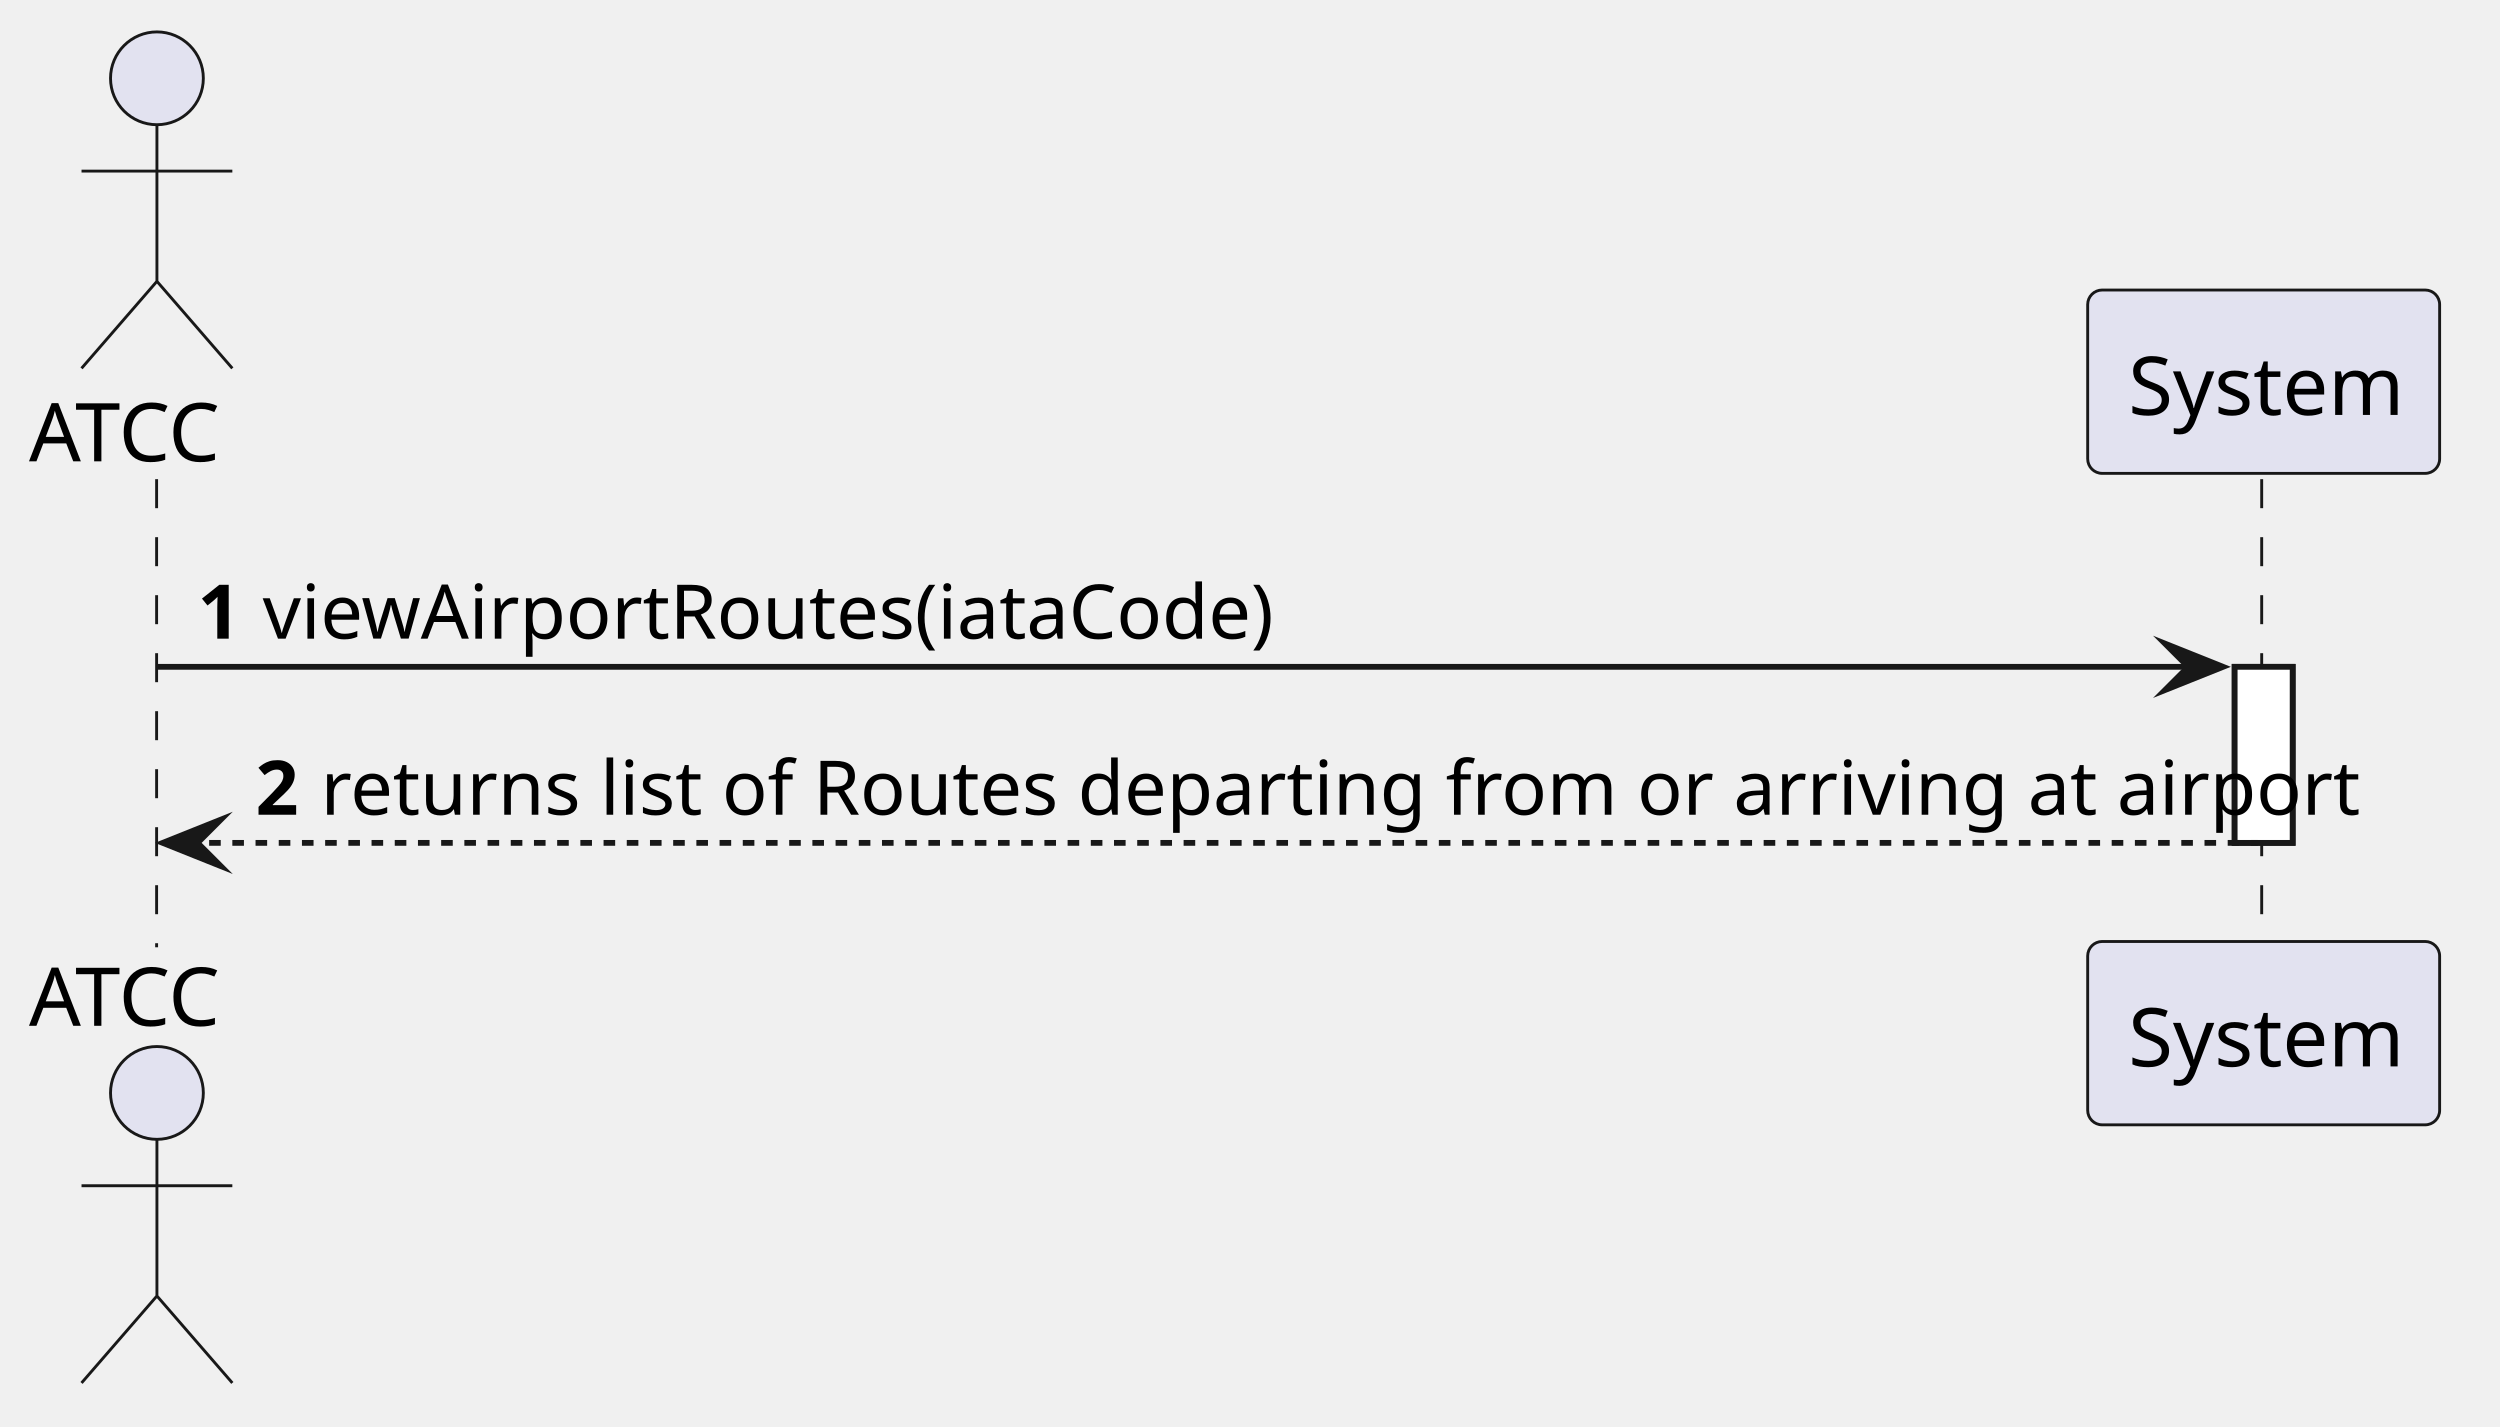
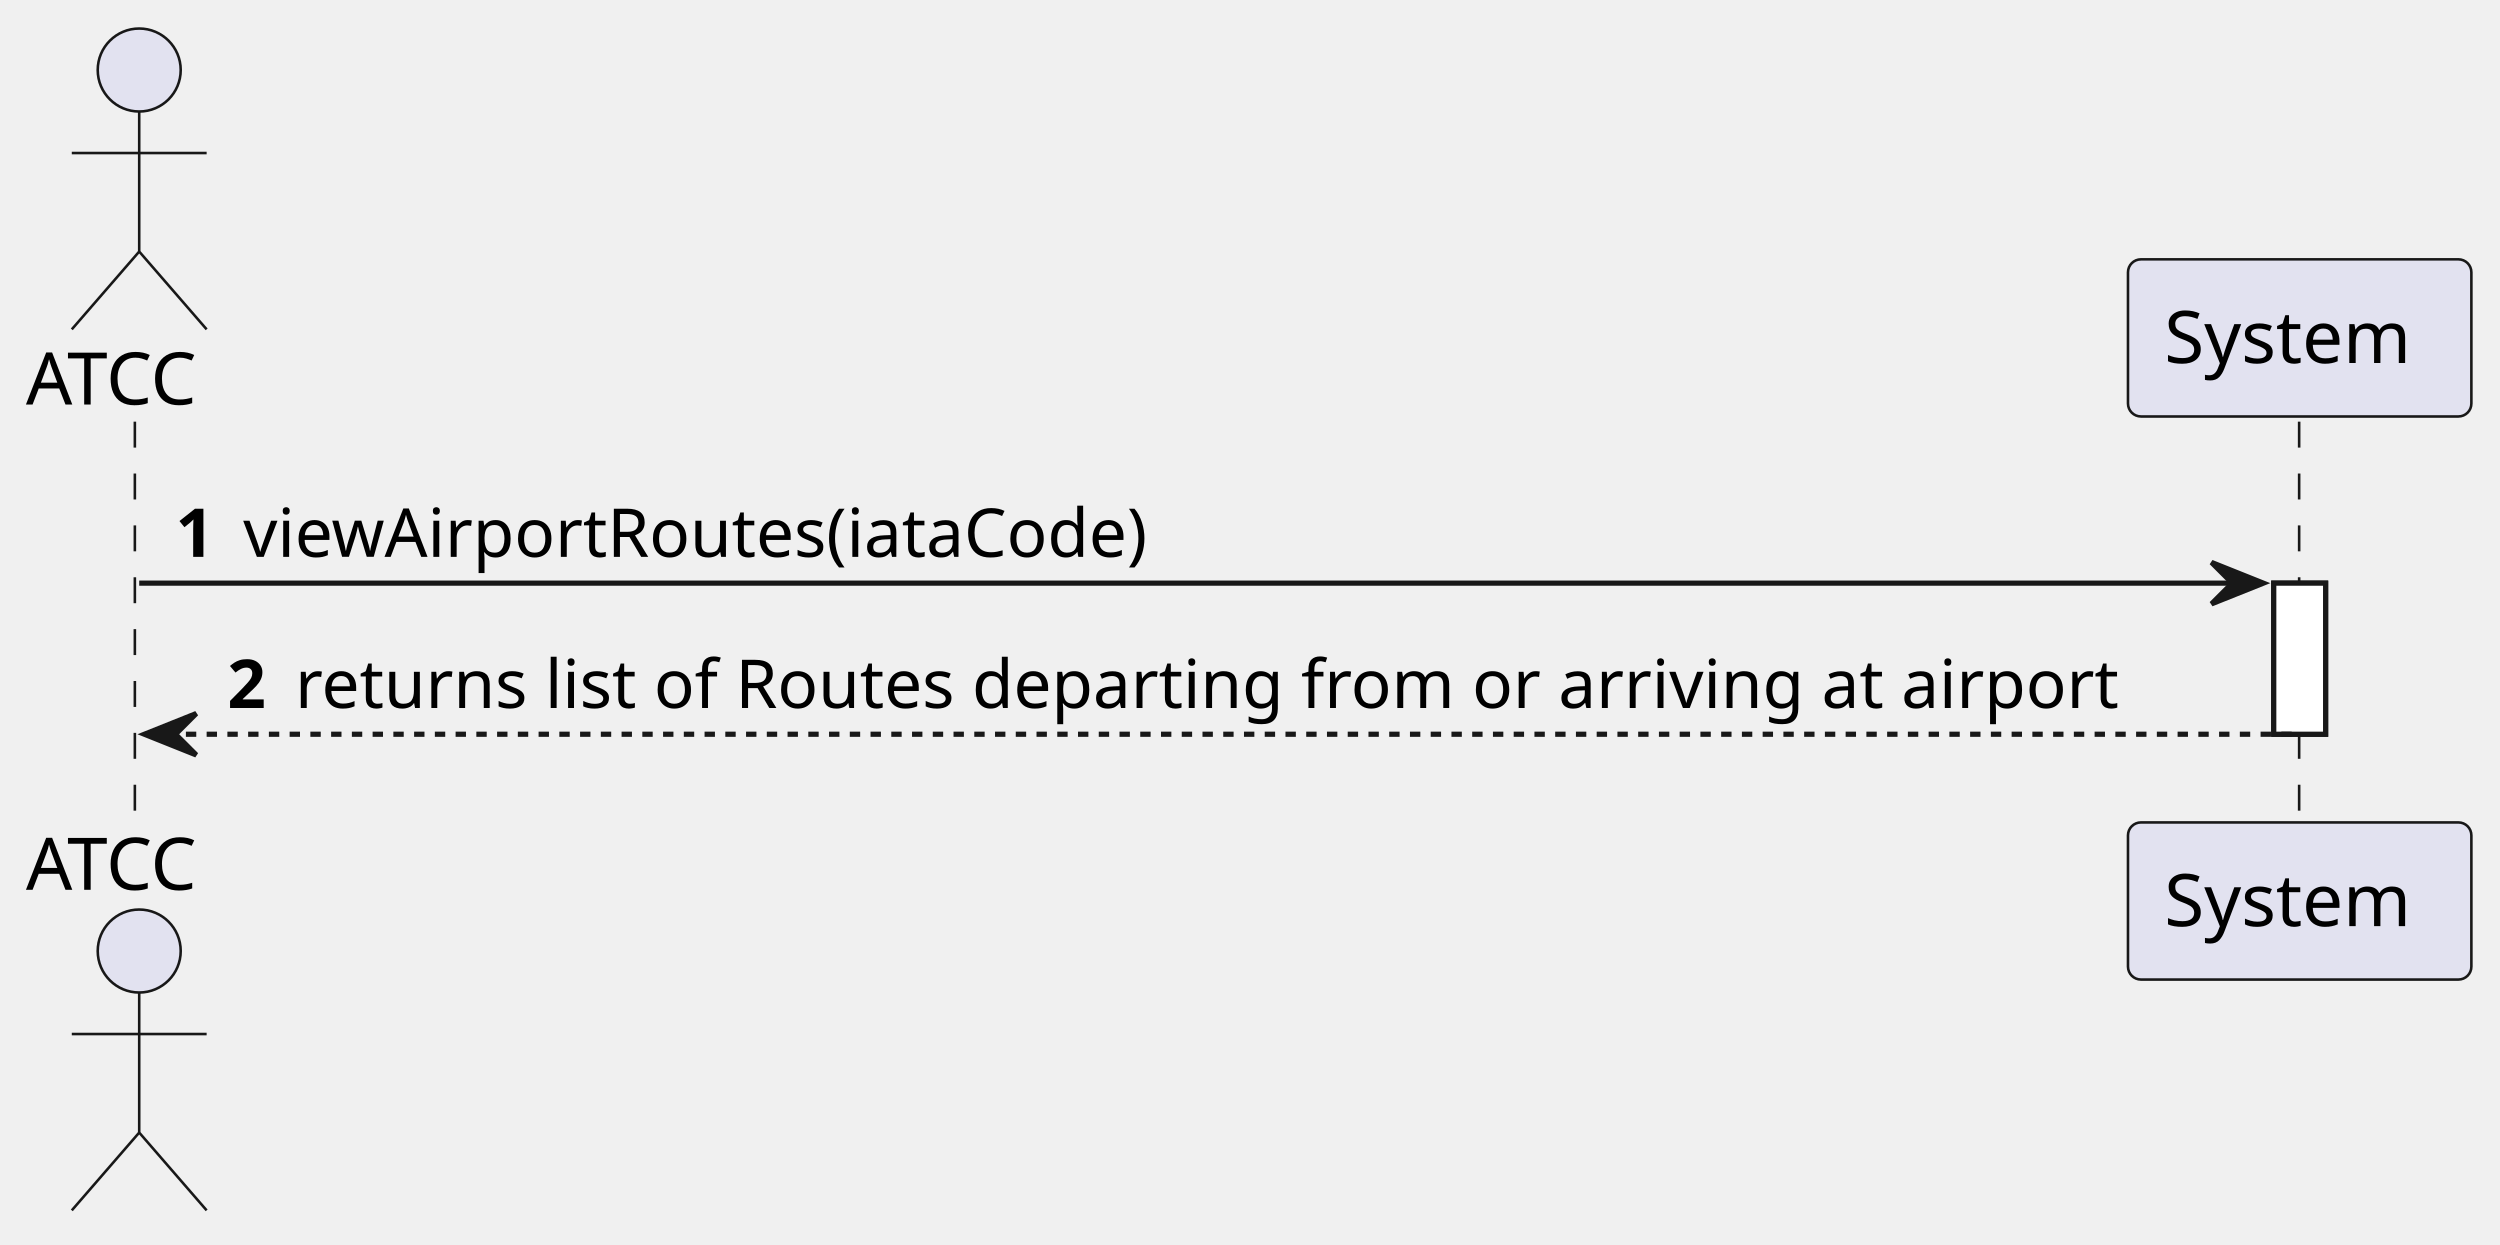
- <svg xmlns="http://www.w3.org/2000/svg" contentStyleType="text/css" data-diagram-type="SEQUENCE" height="246px" preserveAspectRatio="none" style="width:431px;height:246px;background:#FFFFFF;" version="1.1" viewBox="0 0 431 246" width="431px" zoomAndPan="magnify">
+ <svg xmlns="http://www.w3.org/2000/svg" contentStyleType="text/css" data-diagram-type="SEQUENCE" height="240px" preserveAspectRatio="none" style="width:482px;height:240px;background:#FFFFFF;" version="1.1" viewBox="0 0 482 240" width="482px" zoomAndPan="magnify">
  <defs />
  <g>
    <g>
-       <rect fill="#FFFFFF" height="30.352" style="stroke:#181818;stroke-width:1;" width="10" x="385.254" y="114.961" />
+       <rect fill="#FFFFFF" height="29.133" style="stroke:#181818;stroke-width:1;" width="10" x="438.378" y="112.43" />
    </g>
-     <g class="participant-lifeline" data-entity-uid="part1" data-qualified-name="ATCC" data-source-line="2" id="part1-lifeline">
+     <g class="participant-lifeline" data-entity-uid="part1" data-qualified-name="ATCC" id="part1-lifeline">
      <g>
-         <rect fill="#000000" fill-opacity="0" height="80.703" width="8" x="23.055" y="82.609" />
-         <line style="stroke:#181818;stroke-width:0.5;stroke-dasharray:5,5;" x1="27" x2="27" y1="82.609" y2="163.312" />
+         <rect fill="#000000" fill-opacity="0" height="78.266" width="8" x="22.84" y="81.297" />
+         <line style="stroke:#181818;stroke-width:0.5;stroke-dasharray:5,5;" x1="26" x2="26" y1="81.297" y2="159.562" />
      </g>
    </g>
-     <g class="participant-lifeline" data-entity-uid="part2" data-qualified-name="Sys" data-source-line="3" id="part2-lifeline">
+     <g class="participant-lifeline" data-entity-uid="part2" data-qualified-name="Sys" id="part2-lifeline">
      <g>
-         <rect fill="#000000" fill-opacity="0" height="80.703" width="8" x="386.254" y="82.609" />
-         <line style="stroke:#181818;stroke-width:0.5;stroke-dasharray:5,5;" x1="389.916" x2="389.916" y1="82.609" y2="163.312" />
+         <rect fill="#000000" fill-opacity="0" height="78.266" width="8" x="439.378" y="81.297" />
+         <line style="stroke:#181818;stroke-width:0.5;stroke-dasharray:5,5;" x1="443.275" x2="443.275" y1="81.297" y2="159.562" />
      </g>
    </g>
-     <g class="participant participant-head" data-entity-uid="part1" data-qualified-name="ATCC" data-source-line="2" id="part1-head">
-       <text fill="#000000" font-family="sans-serif" font-size="14" lengthAdjust="spacing" textLength="38.11" x="5" y="79.533">ATCC</text>
-       <ellipse cx="27.055" cy="13.5" fill="#E2E2F0" rx="8" ry="8" style="stroke:#181818;stroke-width:0.5;" />
-       <path d="M27.055,21.5 L27.055,48.5 M14.055,29.5 L40.055,29.5 M27.055,48.5 L14.055,63.5 M27.055,48.5 L40.055,63.5" fill="none" style="stroke:#181818;stroke-width:0.5;" />
+     <g class="participant participant-head" data-entity-uid="part1" data-qualified-name="ATCC" id="part1-head">
+       <text fill="#000000" font-family="sans-serif" font-size="14" lengthAdjust="spacing" textLength="37.68" x="5" y="77.995">ATCC</text>
+       <ellipse cx="26.84" cy="13.5" fill="#E2E2F0" rx="8" ry="8" style="stroke:#181818;stroke-width:0.5;" />
+       <path d="M26.84,21.5 L26.84,48.5 M13.84,29.5 L39.84,29.5 M26.84,48.5 L13.84,63.5 M26.84,48.5 L39.84,63.5" fill="none" style="stroke:#181818;stroke-width:0.5;" />
    </g>
-     <g class="participant participant-tail" data-entity-uid="part1" data-qualified-name="ATCC" data-source-line="2" id="part1-tail">
-       <text fill="#000000" font-family="sans-serif" font-size="14" lengthAdjust="spacing" textLength="38.11" x="5" y="176.846">ATCC</text>
-       <ellipse cx="27.055" cy="188.422" fill="#E2E2F0" rx="8" ry="8" style="stroke:#181818;stroke-width:0.5;" />
-       <path d="M27.055,196.422 L27.055,223.422 M14.055,204.422 L40.055,204.422 M27.055,223.422 L14.055,238.422 M27.055,223.422 L40.055,238.422" fill="none" style="stroke:#181818;stroke-width:0.5;" />
+     <g class="participant participant-tail" data-entity-uid="part1" data-qualified-name="ATCC" id="part1-tail">
+       <text fill="#000000" font-family="sans-serif" font-size="14" lengthAdjust="spacing" textLength="37.68" x="5" y="171.558">ATCC</text>
+       <ellipse cx="26.84" cy="183.359" fill="#E2E2F0" rx="8" ry="8" style="stroke:#181818;stroke-width:0.5;" />
+       <path d="M26.84,191.359 L26.84,218.359 M13.84,199.359 L39.84,199.359 M26.84,218.359 L13.84,233.359 M26.84,218.359 L39.84,233.359" fill="none" style="stroke:#181818;stroke-width:0.5;" />
    </g>
-     <g class="participant participant-head" data-entity-uid="part2" data-qualified-name="Sys" data-source-line="3" id="part2-head">
-       <rect fill="#E2E2F0" height="31.609" rx="2.5" ry="2.5" style="stroke:#181818;stroke-width:0.5;" width="60.676" x="359.916" y="50" />
-       <text fill="#000000" font-family="sans-serif" font-size="14" lengthAdjust="spacing" textLength="46.676" x="366.916" y="71.533">System</text>
+     <g class="participant participant-head" data-entity-uid="part2" data-qualified-name="Sys" id="part2-head">
+       <rect fill="#E2E2F0" height="30.297" rx="2.5" ry="2.5" style="stroke:#181818;stroke-width:0.5;" width="66.206" x="410.275" y="50" />
+       <text fill="#000000" font-family="sans-serif" font-size="14" lengthAdjust="spacing" textLength="52.206" x="417.275" y="69.995">System</text>
    </g>
-     <g class="participant participant-tail" data-entity-uid="part2" data-qualified-name="Sys" data-source-line="3" id="part2-tail">
-       <rect fill="#E2E2F0" height="31.609" rx="2.5" ry="2.5" style="stroke:#181818;stroke-width:0.5;" width="60.676" x="359.916" y="162.312" />
-       <text fill="#000000" font-family="sans-serif" font-size="14" lengthAdjust="spacing" textLength="46.676" x="366.916" y="183.846">System</text>
+     <g class="participant participant-tail" data-entity-uid="part2" data-qualified-name="Sys" id="part2-tail">
+       <rect fill="#E2E2F0" height="30.297" rx="2.5" ry="2.5" style="stroke:#181818;stroke-width:0.5;" width="66.206" x="410.275" y="158.562" />
+       <text fill="#000000" font-family="sans-serif" font-size="14" lengthAdjust="spacing" textLength="52.206" x="417.275" y="178.558">System</text>
    </g>
    <g>
-       <rect fill="#FFFFFF" height="30.352" style="stroke:#181818;stroke-width:1;" width="10" x="385.254" y="114.961" />
+       <rect fill="#FFFFFF" height="29.133" style="stroke:#181818;stroke-width:1;" width="10" x="438.378" y="112.43" />
    </g>
-     <g class="message" data-entity-1="part1" data-entity-2="part2" data-source-line="5" id="msg1">
-       <polygon fill="#181818" points="373.254,110.961,383.254,114.961,373.254,118.961,377.254,114.961" style="stroke:#181818;stroke-width:1;stroke-linejoin:miter;stroke-miterlimit:10;" />
-       <line style="stroke:#181818;stroke-width:1;" x1="27.055" x2="379.254" y1="114.961" y2="114.961" />
-       <text fill="#000000" font-family="sans-serif" font-size="13" font-weight="700" lengthAdjust="spacing" textLength="7.23" x="34.055" y="110.105">1</text>
-       <text fill="#000000" font-family="sans-serif" font-size="13" lengthAdjust="spacing" textLength="166.182" x="45.285" y="110.105">viewAirportRoutes(iataCode)</text>
+     <g class="message" data-entity-1="part1" data-entity-2="part2" id="msg1">
+       <polygon fill="#181818" points="426.378,108.43,436.378,112.43,426.378,116.43,430.378,112.43" style="stroke:#181818;stroke-width:1;" />
+       <line style="stroke:#181818;stroke-width:1;" x1="26.84" x2="432.378" y1="112.43" y2="112.43" />
+       <text fill="#000000" font-family="sans-serif" font-size="13" font-weight="bold" lengthAdjust="spacing" textLength="9.045" x="33.84" y="107.364">1</text>
+       <text fill="#000000" font-family="sans-serif" font-size="13" lengthAdjust="spacing" textLength="187.592" x="46.885" y="107.364">viewAirportRoutes(iataCode)</text>
    </g>
-     <g class="message" data-entity-1="part2" data-entity-2="part1" data-source-line="7" id="msg2">
-       <polygon fill="#181818" points="38.055,141.312,28.055,145.312,38.055,149.312,34.055,145.312" style="stroke:#181818;stroke-width:1;stroke-linejoin:miter;stroke-miterlimit:10;" />
-       <line style="stroke:#181818;stroke-width:1;stroke-dasharray:2,2;" x1="32.055" x2="389.254" y1="145.312" y2="145.312" />
-       <text fill="#000000" font-family="sans-serif" font-size="13" font-weight="700" lengthAdjust="spacing" textLength="7.23" x="44.055" y="140.456">2</text>
-       <text fill="#000000" font-family="sans-serif" font-size="13" lengthAdjust="spacing" textLength="322.969" x="55.285" y="140.456">returns list of Routes departing from or arriving at airport</text>
+     <g class="message" data-entity-1="part2" data-entity-2="part1" id="msg2">
+       <polygon fill="#181818" points="37.84,137.562,27.84,141.562,37.84,145.562,33.84,141.562" style="stroke:#181818;stroke-width:1;" />
+       <line style="stroke:#181818;stroke-width:1;stroke-dasharray:2,2;" x1="31.84" x2="442.378" y1="141.562" y2="141.562" />
+       <text fill="#000000" font-family="sans-serif" font-size="13" font-weight="bold" lengthAdjust="spacing" textLength="9.045" x="43.84" y="136.497">2</text>
+       <text fill="#000000" font-family="sans-serif" font-size="13" lengthAdjust="spacing" textLength="374.493" x="56.885" y="136.497">returns list of Routes departing from or arriving at airport</text>
    </g>
  </g>
</svg>
